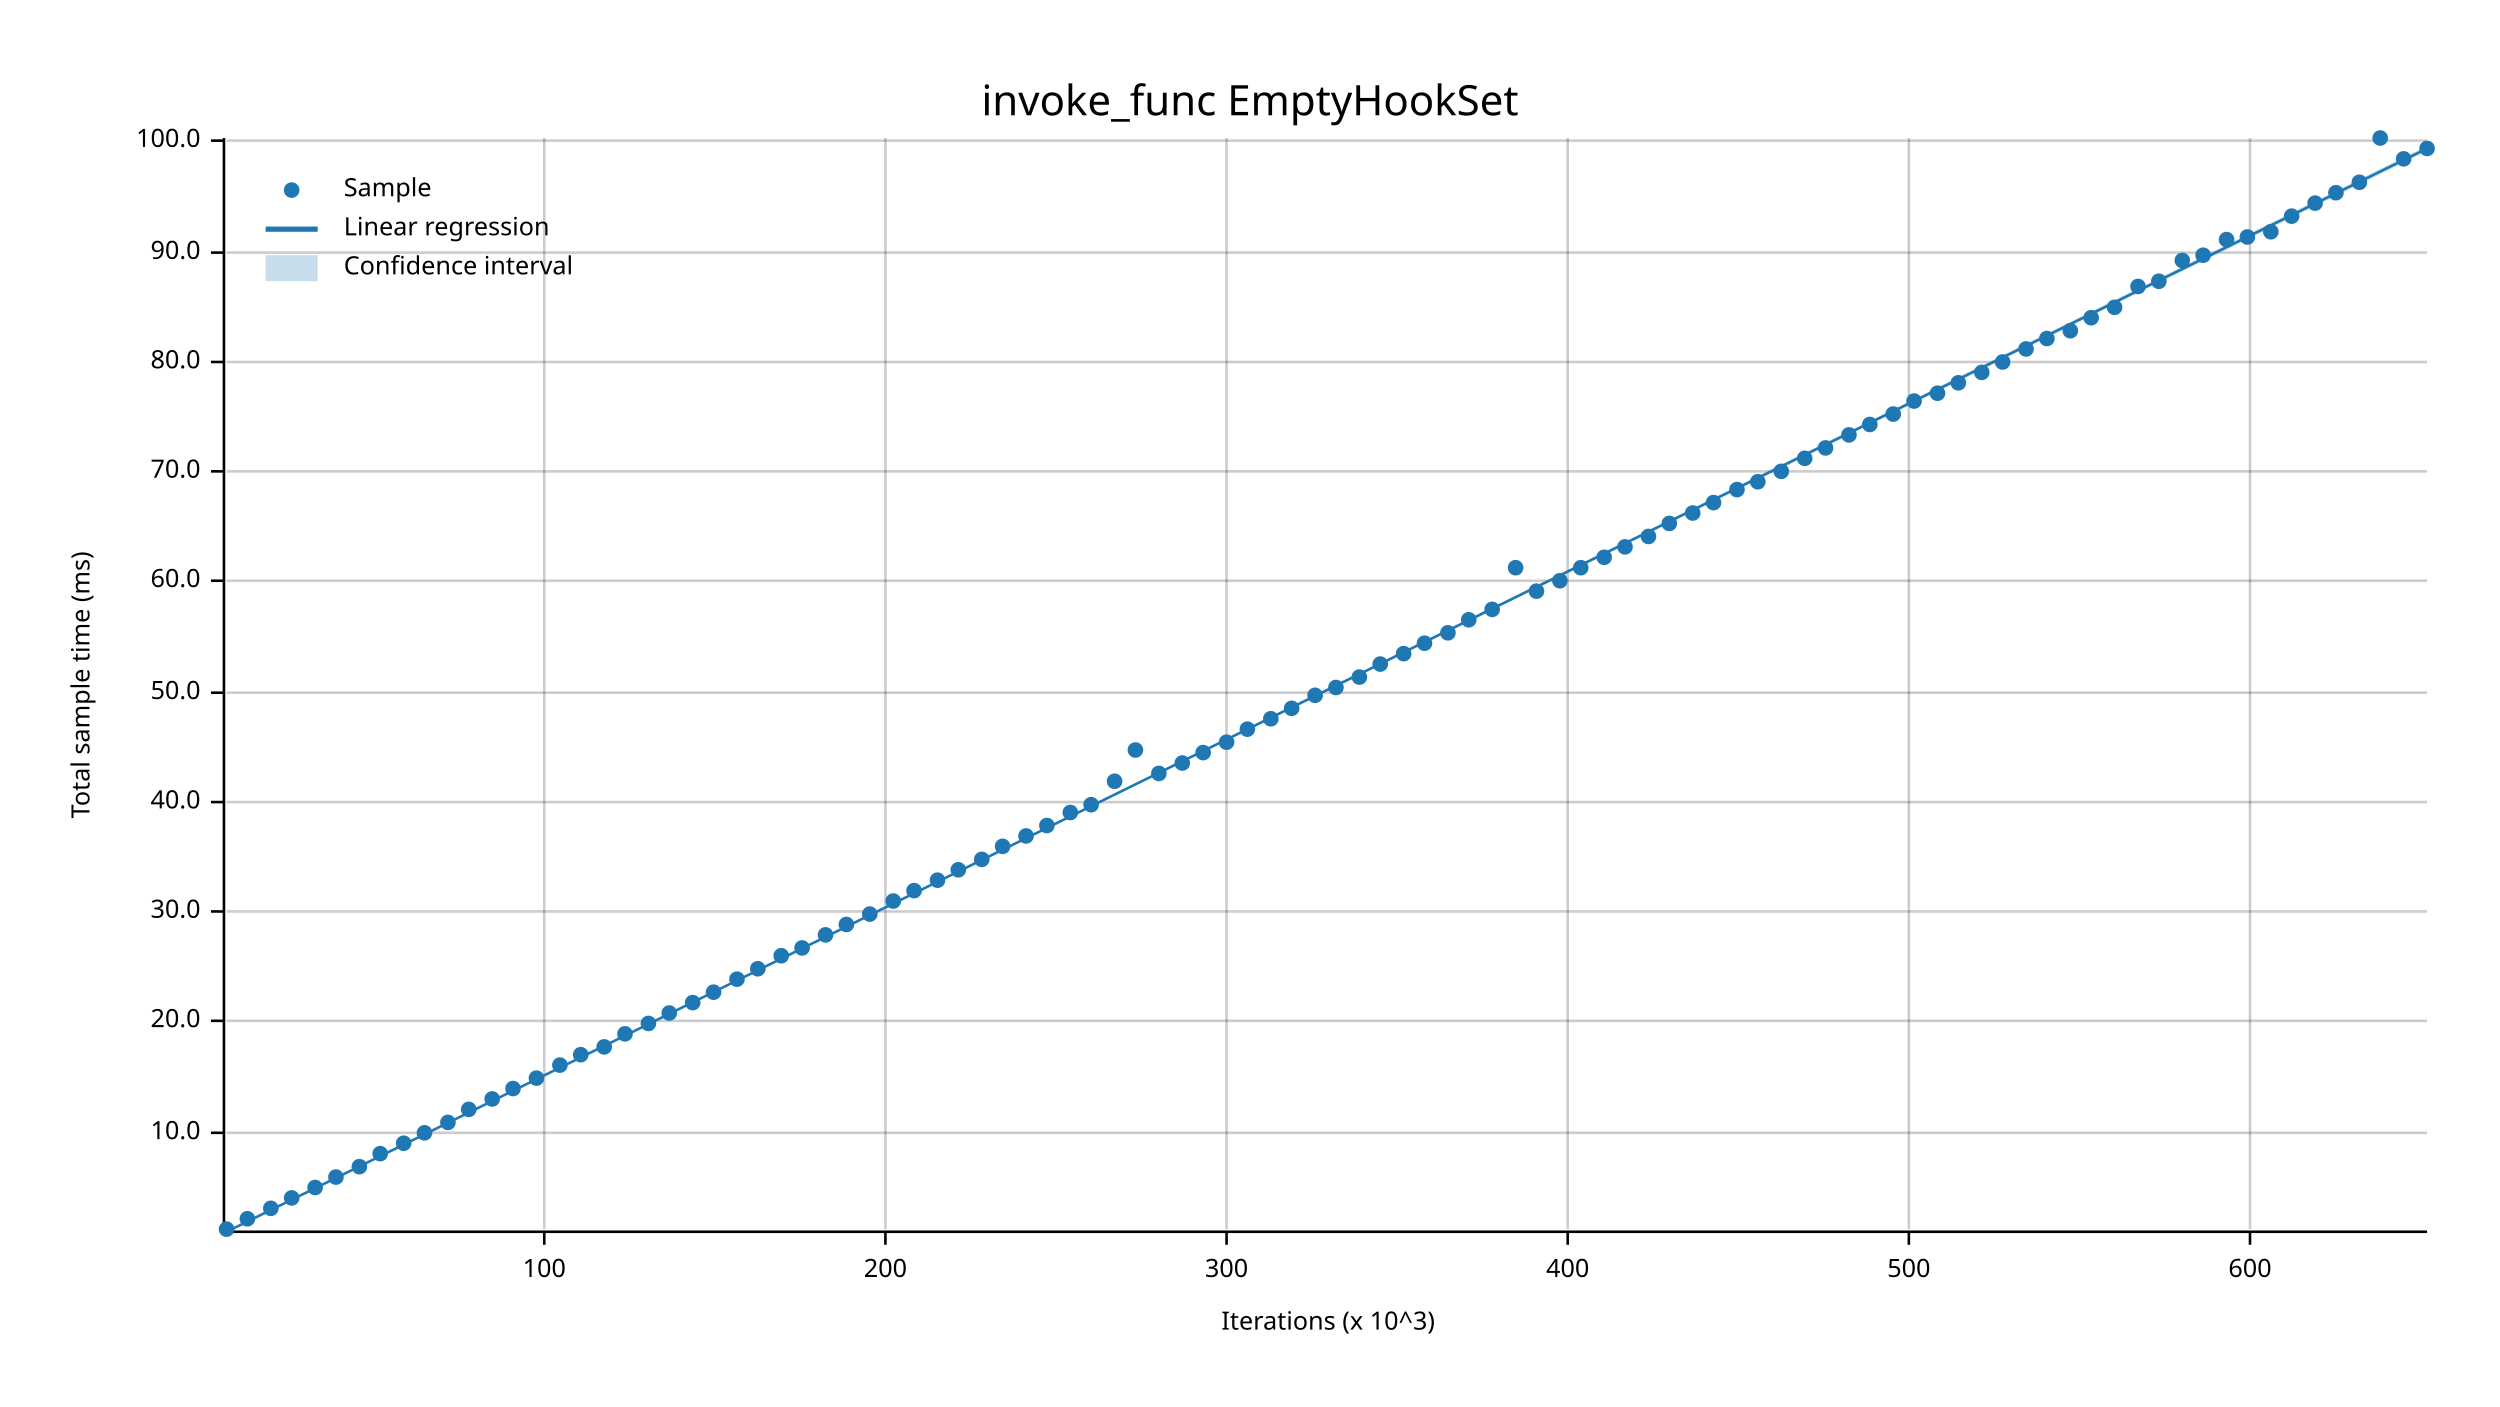
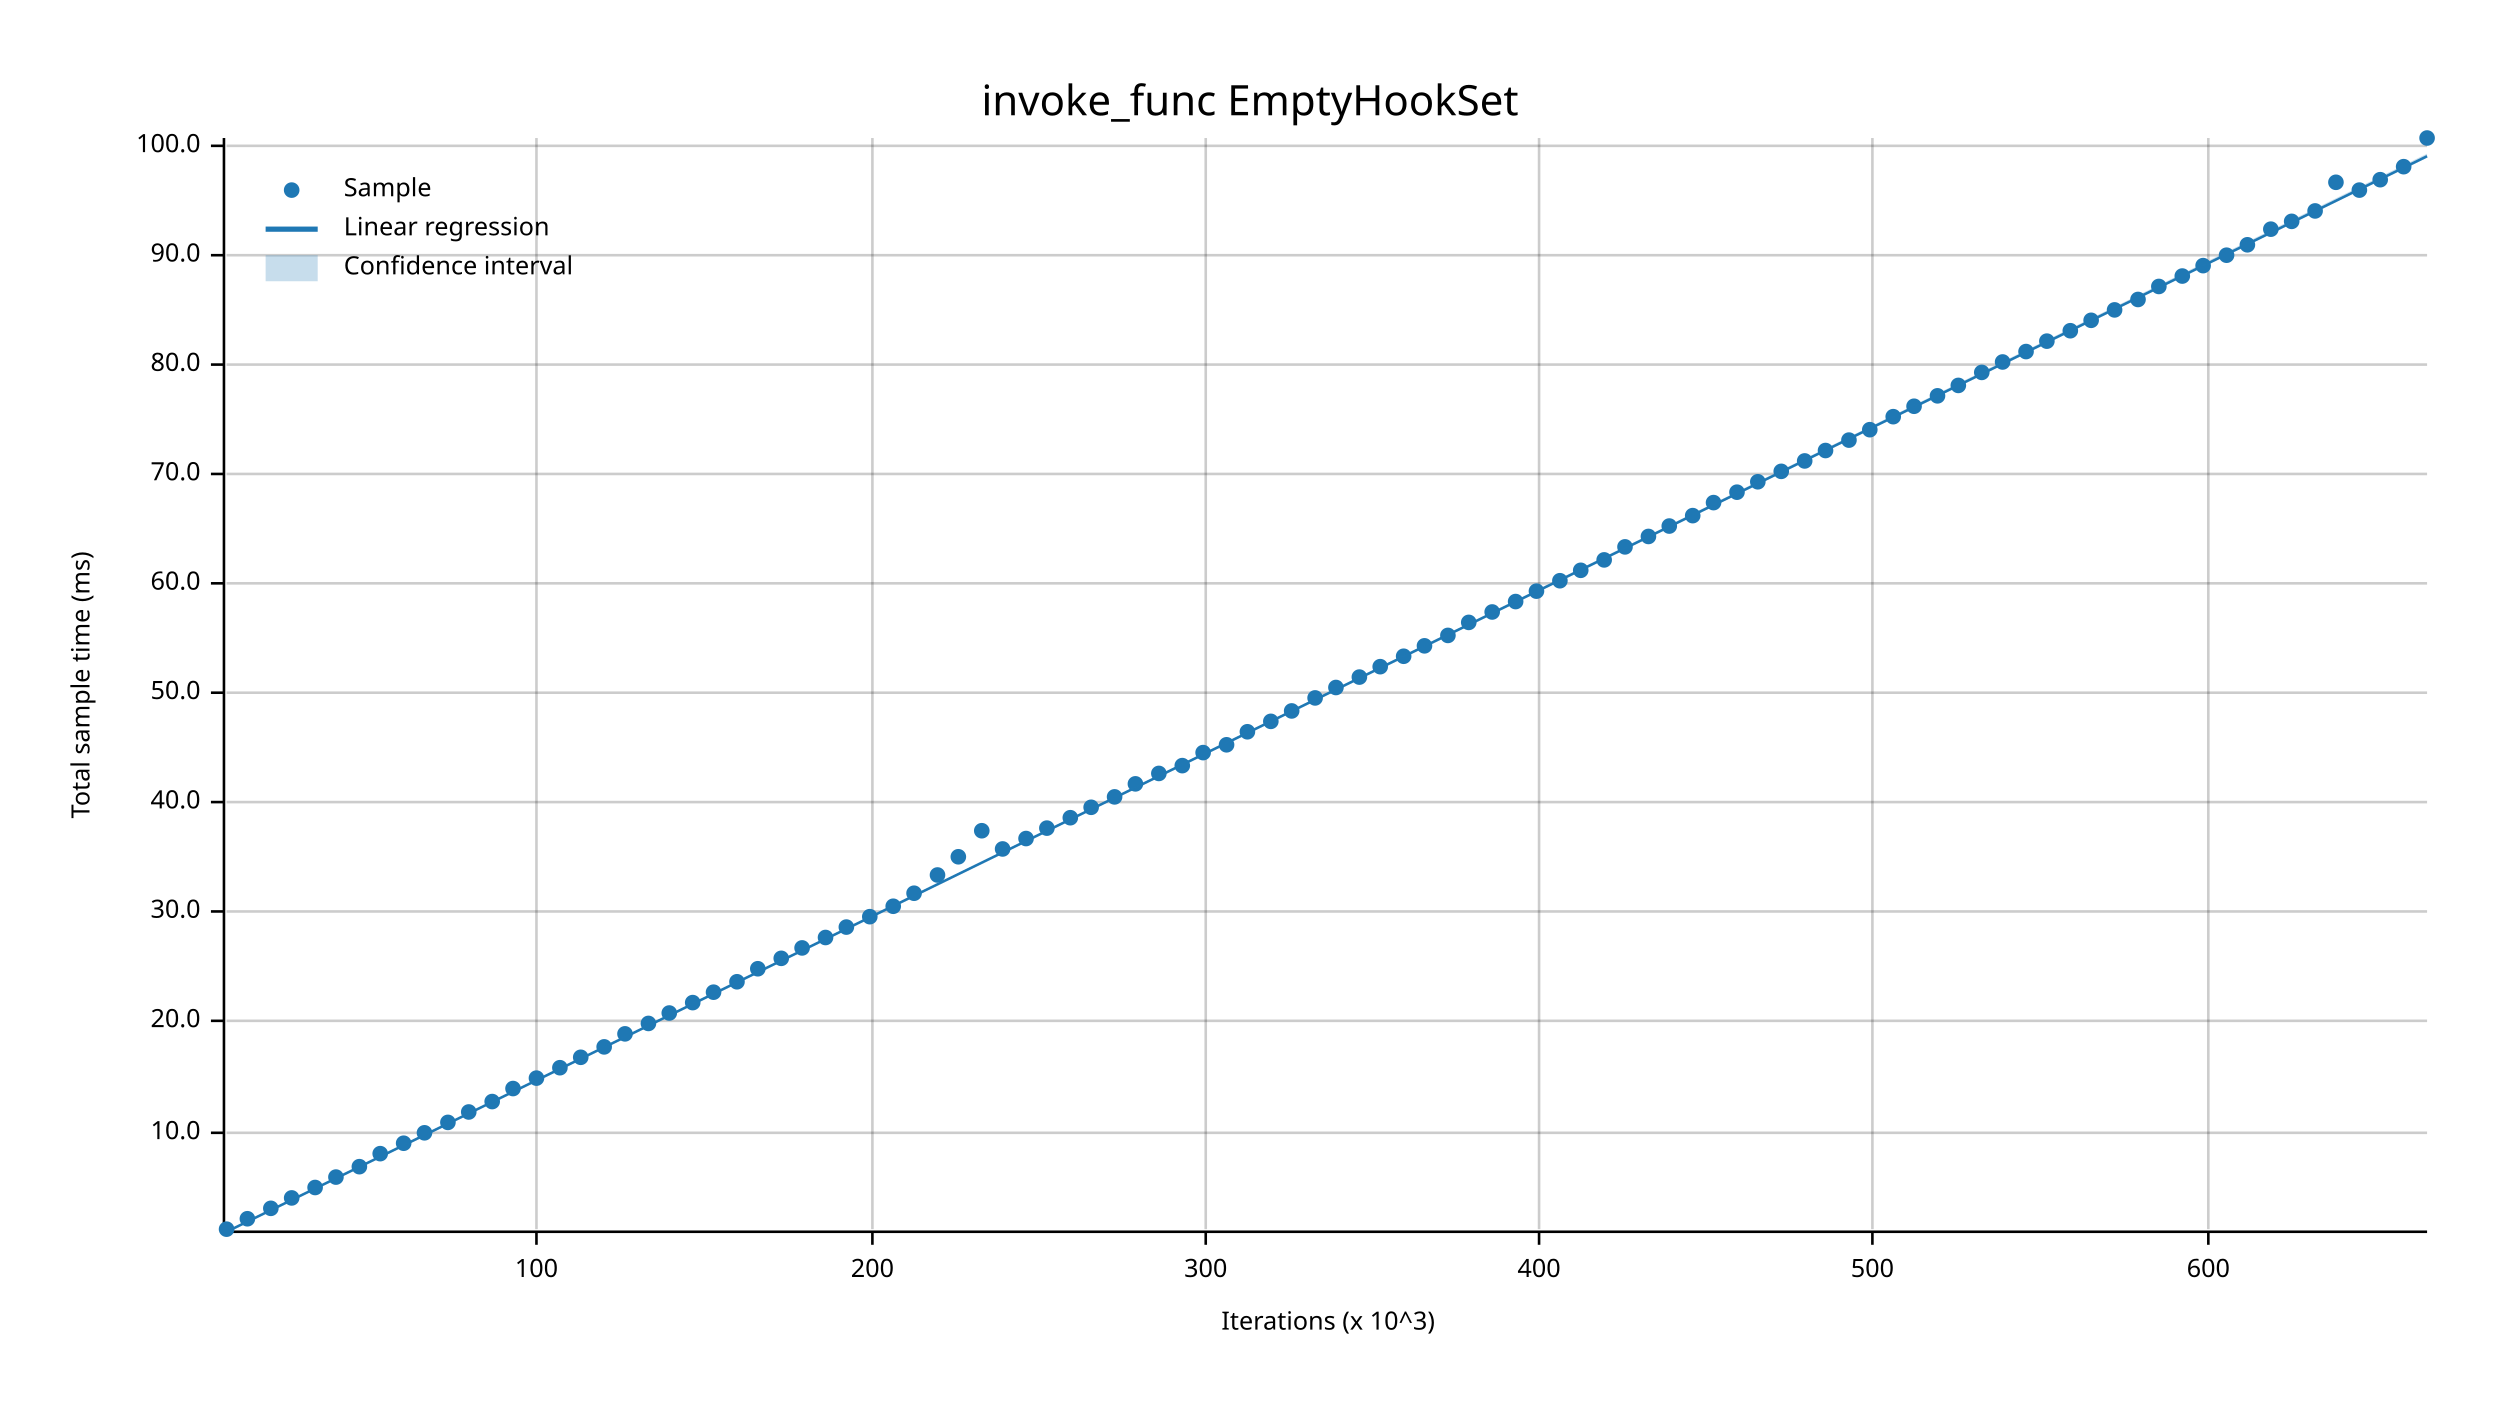
<svg xmlns="http://www.w3.org/2000/svg" width="960" height="540" viewBox="0 0 960 540">
  <text x="480" y="32" dy="0.76em" text-anchor="middle" font-family="sans-serif" font-size="16.129" opacity="1" fill="#000000">
invoke_func EmptyHookSet
</text>
  <text x="27" y="263" dy="0.76em" text-anchor="middle" font-family="sans-serif" font-size="9.677" opacity="1" fill="#000000" transform="rotate(270, 27, 263)">
Total sample time (ms)
</text>
  <text x="510" y="513" dy="-0.5ex" text-anchor="middle" font-family="sans-serif" font-size="9.677" opacity="1" fill="#000000">
Iterations (x 10^3)
</text>
-   <line opacity="0.2" stroke="#000000" stroke-width="1" x1="209" y1="472" x2="209" y2="53" />
-   <line opacity="0.2" stroke="#000000" stroke-width="1" x1="340" y1="472" x2="340" y2="53" />
-   <line opacity="0.2" stroke="#000000" stroke-width="1" x1="471" y1="472" x2="471" y2="53" />
-   <line opacity="0.2" stroke="#000000" stroke-width="1" x1="602" y1="472" x2="602" y2="53" />
-   <line opacity="0.2" stroke="#000000" stroke-width="1" x1="733" y1="472" x2="733" y2="53" />
-   <line opacity="0.2" stroke="#000000" stroke-width="1" x1="864" y1="472" x2="864" y2="53" />
+   <line opacity="0.2" stroke="#000000" stroke-width="1" x1="206" y1="472" x2="206" y2="53" />
+   <line opacity="0.2" stroke="#000000" stroke-width="1" x1="335" y1="472" x2="335" y2="53" />
+   <line opacity="0.2" stroke="#000000" stroke-width="1" x1="463" y1="472" x2="463" y2="53" />
+   <line opacity="0.2" stroke="#000000" stroke-width="1" x1="591" y1="472" x2="591" y2="53" />
+   <line opacity="0.2" stroke="#000000" stroke-width="1" x1="719" y1="472" x2="719" y2="53" />
+   <line opacity="0.2" stroke="#000000" stroke-width="1" x1="848" y1="472" x2="848" y2="53" />
  <line opacity="0.2" stroke="#000000" stroke-width="1" x1="87" y1="435" x2="932" y2="435" />
  <line opacity="0.2" stroke="#000000" stroke-width="1" x1="87" y1="392" x2="932" y2="392" />
  <line opacity="0.2" stroke="#000000" stroke-width="1" x1="87" y1="350" x2="932" y2="350" />
  <line opacity="0.2" stroke="#000000" stroke-width="1" x1="87" y1="308" x2="932" y2="308" />
  <line opacity="0.2" stroke="#000000" stroke-width="1" x1="87" y1="266" x2="932" y2="266" />
-   <line opacity="0.2" stroke="#000000" stroke-width="1" x1="87" y1="223" x2="932" y2="223" />
-   <line opacity="0.2" stroke="#000000" stroke-width="1" x1="87" y1="181" x2="932" y2="181" />
-   <line opacity="0.2" stroke="#000000" stroke-width="1" x1="87" y1="139" x2="932" y2="139" />
-   <line opacity="0.2" stroke="#000000" stroke-width="1" x1="87" y1="97" x2="932" y2="97" />
-   <line opacity="0.2" stroke="#000000" stroke-width="1" x1="87" y1="54" x2="932" y2="54" />
+   <line opacity="0.2" stroke="#000000" stroke-width="1" x1="87" y1="224" x2="932" y2="224" />
+   <line opacity="0.2" stroke="#000000" stroke-width="1" x1="87" y1="182" x2="932" y2="182" />
+   <line opacity="0.2" stroke="#000000" stroke-width="1" x1="87" y1="140" x2="932" y2="140" />
+   <line opacity="0.2" stroke="#000000" stroke-width="1" x1="87" y1="98" x2="932" y2="98" />
+   <line opacity="0.2" stroke="#000000" stroke-width="1" x1="87" y1="56" x2="932" y2="56" />
  <polyline fill="none" opacity="1" stroke="#000000" stroke-width="1" points="86,53 86,472 " />
  <text x="77" y="435" dy="0.5ex" text-anchor="end" font-family="sans-serif" font-size="9.677" opacity="1" fill="#000000">
10.0
</text>
  <polyline fill="none" opacity="1" stroke="#000000" stroke-width="1" points="81,435 86,435 " />
  <text x="77" y="392" dy="0.5ex" text-anchor="end" font-family="sans-serif" font-size="9.677" opacity="1" fill="#000000">
20.0
</text>
  <polyline fill="none" opacity="1" stroke="#000000" stroke-width="1" points="81,392 86,392 " />
  <text x="77" y="350" dy="0.5ex" text-anchor="end" font-family="sans-serif" font-size="9.677" opacity="1" fill="#000000">
30.0
</text>
  <polyline fill="none" opacity="1" stroke="#000000" stroke-width="1" points="81,350 86,350 " />
  <text x="77" y="308" dy="0.5ex" text-anchor="end" font-family="sans-serif" font-size="9.677" opacity="1" fill="#000000">
40.0
</text>
  <polyline fill="none" opacity="1" stroke="#000000" stroke-width="1" points="81,308 86,308 " />
  <text x="77" y="266" dy="0.5ex" text-anchor="end" font-family="sans-serif" font-size="9.677" opacity="1" fill="#000000">
50.0
</text>
  <polyline fill="none" opacity="1" stroke="#000000" stroke-width="1" points="81,266 86,266 " />
-   <text x="77" y="223" dy="0.5ex" text-anchor="end" font-family="sans-serif" font-size="9.677" opacity="1" fill="#000000">
+   <text x="77" y="224" dy="0.5ex" text-anchor="end" font-family="sans-serif" font-size="9.677" opacity="1" fill="#000000">
60.0
</text>
-   <polyline fill="none" opacity="1" stroke="#000000" stroke-width="1" points="81,223 86,223 " />
-   <text x="77" y="181" dy="0.5ex" text-anchor="end" font-family="sans-serif" font-size="9.677" opacity="1" fill="#000000">
+   <polyline fill="none" opacity="1" stroke="#000000" stroke-width="1" points="81,224 86,224 " />
+   <text x="77" y="182" dy="0.5ex" text-anchor="end" font-family="sans-serif" font-size="9.677" opacity="1" fill="#000000">
70.0
</text>
-   <polyline fill="none" opacity="1" stroke="#000000" stroke-width="1" points="81,181 86,181 " />
-   <text x="77" y="139" dy="0.5ex" text-anchor="end" font-family="sans-serif" font-size="9.677" opacity="1" fill="#000000">
+   <polyline fill="none" opacity="1" stroke="#000000" stroke-width="1" points="81,182 86,182 " />
+   <text x="77" y="140" dy="0.5ex" text-anchor="end" font-family="sans-serif" font-size="9.677" opacity="1" fill="#000000">
80.0
</text>
-   <polyline fill="none" opacity="1" stroke="#000000" stroke-width="1" points="81,139 86,139 " />
-   <text x="77" y="97" dy="0.5ex" text-anchor="end" font-family="sans-serif" font-size="9.677" opacity="1" fill="#000000">
+   <polyline fill="none" opacity="1" stroke="#000000" stroke-width="1" points="81,140 86,140 " />
+   <text x="77" y="98" dy="0.5ex" text-anchor="end" font-family="sans-serif" font-size="9.677" opacity="1" fill="#000000">
90.0
</text>
-   <polyline fill="none" opacity="1" stroke="#000000" stroke-width="1" points="81,97 86,97 " />
-   <text x="77" y="54" dy="0.5ex" text-anchor="end" font-family="sans-serif" font-size="9.677" opacity="1" fill="#000000">
+   <polyline fill="none" opacity="1" stroke="#000000" stroke-width="1" points="81,98 86,98 " />
+   <text x="77" y="56" dy="0.5ex" text-anchor="end" font-family="sans-serif" font-size="9.677" opacity="1" fill="#000000">
100.0
</text>
-   <polyline fill="none" opacity="1" stroke="#000000" stroke-width="1" points="81,54 86,54 " />
+   <polyline fill="none" opacity="1" stroke="#000000" stroke-width="1" points="81,56 86,56 " />
  <polyline fill="none" opacity="1" stroke="#000000" stroke-width="1" points="87,473 932,473 " />
-   <text x="209" y="483" dy="0.76em" text-anchor="middle" font-family="sans-serif" font-size="9.677" opacity="1" fill="#000000">
+   <text x="206" y="483" dy="0.76em" text-anchor="middle" font-family="sans-serif" font-size="9.677" opacity="1" fill="#000000">
100
</text>
-   <polyline fill="none" opacity="1" stroke="#000000" stroke-width="1" points="209,473 209,478 " />
-   <text x="340" y="483" dy="0.76em" text-anchor="middle" font-family="sans-serif" font-size="9.677" opacity="1" fill="#000000">
+   <polyline fill="none" opacity="1" stroke="#000000" stroke-width="1" points="206,473 206,478 " />
+   <text x="335" y="483" dy="0.76em" text-anchor="middle" font-family="sans-serif" font-size="9.677" opacity="1" fill="#000000">
200
</text>
-   <polyline fill="none" opacity="1" stroke="#000000" stroke-width="1" points="340,473 340,478 " />
-   <text x="471" y="483" dy="0.76em" text-anchor="middle" font-family="sans-serif" font-size="9.677" opacity="1" fill="#000000">
+   <polyline fill="none" opacity="1" stroke="#000000" stroke-width="1" points="335,473 335,478 " />
+   <text x="463" y="483" dy="0.76em" text-anchor="middle" font-family="sans-serif" font-size="9.677" opacity="1" fill="#000000">
300
</text>
-   <polyline fill="none" opacity="1" stroke="#000000" stroke-width="1" points="471,473 471,478 " />
-   <text x="602" y="483" dy="0.76em" text-anchor="middle" font-family="sans-serif" font-size="9.677" opacity="1" fill="#000000">
+   <polyline fill="none" opacity="1" stroke="#000000" stroke-width="1" points="463,473 463,478 " />
+   <text x="591" y="483" dy="0.76em" text-anchor="middle" font-family="sans-serif" font-size="9.677" opacity="1" fill="#000000">
400
</text>
-   <polyline fill="none" opacity="1" stroke="#000000" stroke-width="1" points="602,473 602,478 " />
-   <text x="733" y="483" dy="0.76em" text-anchor="middle" font-family="sans-serif" font-size="9.677" opacity="1" fill="#000000">
+   <polyline fill="none" opacity="1" stroke="#000000" stroke-width="1" points="591,473 591,478 " />
+   <text x="719" y="483" dy="0.76em" text-anchor="middle" font-family="sans-serif" font-size="9.677" opacity="1" fill="#000000">
500
</text>
-   <polyline fill="none" opacity="1" stroke="#000000" stroke-width="1" points="733,473 733,478 " />
-   <text x="864" y="483" dy="0.76em" text-anchor="middle" font-family="sans-serif" font-size="9.677" opacity="1" fill="#000000">
+   <polyline fill="none" opacity="1" stroke="#000000" stroke-width="1" points="719,473 719,478 " />
+   <text x="848" y="483" dy="0.76em" text-anchor="middle" font-family="sans-serif" font-size="9.677" opacity="1" fill="#000000">
600
</text>
-   <polyline fill="none" opacity="1" stroke="#000000" stroke-width="1" points="864,473 864,478 " />
+   <polyline fill="none" opacity="1" stroke="#000000" stroke-width="1" points="848,473 848,478 " />
  <circle cx="87" cy="472" r="3" opacity="1" fill="#1F78B4" stroke="none" stroke-width="1" />
  <circle cx="95" cy="468" r="3" opacity="1" fill="#1F78B4" stroke="none" stroke-width="1" />
  <circle cx="104" cy="464" r="3" opacity="1" fill="#1F78B4" stroke="none" stroke-width="1" />
  <circle cx="112" cy="460" r="3" opacity="1" fill="#1F78B4" stroke="none" stroke-width="1" />
  <circle cx="121" cy="456" r="3" opacity="1" fill="#1F78B4" stroke="none" stroke-width="1" />
  <circle cx="129" cy="452" r="3" opacity="1" fill="#1F78B4" stroke="none" stroke-width="1" />
  <circle cx="138" cy="448" r="3" opacity="1" fill="#1F78B4" stroke="none" stroke-width="1" />
  <circle cx="146" cy="443" r="3" opacity="1" fill="#1F78B4" stroke="none" stroke-width="1" />
  <circle cx="155" cy="439" r="3" opacity="1" fill="#1F78B4" stroke="none" stroke-width="1" />
  <circle cx="163" cy="435" r="3" opacity="1" fill="#1F78B4" stroke="none" stroke-width="1" />
  <circle cx="172" cy="431" r="3" opacity="1" fill="#1F78B4" stroke="none" stroke-width="1" />
-   <circle cx="180" cy="426" r="3" opacity="1" fill="#1F78B4" stroke="none" stroke-width="1" />
-   <circle cx="189" cy="422" r="3" opacity="1" fill="#1F78B4" stroke="none" stroke-width="1" />
+   <circle cx="180" cy="427" r="3" opacity="1" fill="#1F78B4" stroke="none" stroke-width="1" />
+   <circle cx="189" cy="423" r="3" opacity="1" fill="#1F78B4" stroke="none" stroke-width="1" />
  <circle cx="197" cy="418" r="3" opacity="1" fill="#1F78B4" stroke="none" stroke-width="1" />
  <circle cx="206" cy="414" r="3" opacity="1" fill="#1F78B4" stroke="none" stroke-width="1" />
-   <circle cx="215" cy="409" r="3" opacity="1" fill="#1F78B4" stroke="none" stroke-width="1" />
-   <circle cx="223" cy="405" r="3" opacity="1" fill="#1F78B4" stroke="none" stroke-width="1" />
+   <circle cx="215" cy="410" r="3" opacity="1" fill="#1F78B4" stroke="none" stroke-width="1" />
+   <circle cx="223" cy="406" r="3" opacity="1" fill="#1F78B4" stroke="none" stroke-width="1" />
  <circle cx="232" cy="402" r="3" opacity="1" fill="#1F78B4" stroke="none" stroke-width="1" />
  <circle cx="240" cy="397" r="3" opacity="1" fill="#1F78B4" stroke="none" stroke-width="1" />
  <circle cx="249" cy="393" r="3" opacity="1" fill="#1F78B4" stroke="none" stroke-width="1" />
  <circle cx="257" cy="389" r="3" opacity="1" fill="#1F78B4" stroke="none" stroke-width="1" />
  <circle cx="266" cy="385" r="3" opacity="1" fill="#1F78B4" stroke="none" stroke-width="1" />
  <circle cx="274" cy="381" r="3" opacity="1" fill="#1F78B4" stroke="none" stroke-width="1" />
-   <circle cx="283" cy="376" r="3" opacity="1" fill="#1F78B4" stroke="none" stroke-width="1" />
+   <circle cx="283" cy="377" r="3" opacity="1" fill="#1F78B4" stroke="none" stroke-width="1" />
  <circle cx="291" cy="372" r="3" opacity="1" fill="#1F78B4" stroke="none" stroke-width="1" />
-   <circle cx="300" cy="367" r="3" opacity="1" fill="#1F78B4" stroke="none" stroke-width="1" />
+   <circle cx="300" cy="368" r="3" opacity="1" fill="#1F78B4" stroke="none" stroke-width="1" />
  <circle cx="308" cy="364" r="3" opacity="1" fill="#1F78B4" stroke="none" stroke-width="1" />
-   <circle cx="317" cy="359" r="3" opacity="1" fill="#1F78B4" stroke="none" stroke-width="1" />
-   <circle cx="325" cy="355" r="3" opacity="1" fill="#1F78B4" stroke="none" stroke-width="1" />
-   <circle cx="334" cy="351" r="3" opacity="1" fill="#1F78B4" stroke="none" stroke-width="1" />
-   <circle cx="343" cy="346" r="3" opacity="1" fill="#1F78B4" stroke="none" stroke-width="1" />
-   <circle cx="351" cy="342" r="3" opacity="1" fill="#1F78B4" stroke="none" stroke-width="1" />
-   <circle cx="360" cy="338" r="3" opacity="1" fill="#1F78B4" stroke="none" stroke-width="1" />
-   <circle cx="368" cy="334" r="3" opacity="1" fill="#1F78B4" stroke="none" stroke-width="1" />
-   <circle cx="377" cy="330" r="3" opacity="1" fill="#1F78B4" stroke="none" stroke-width="1" />
-   <circle cx="385" cy="325" r="3" opacity="1" fill="#1F78B4" stroke="none" stroke-width="1" />
-   <circle cx="394" cy="321" r="3" opacity="1" fill="#1F78B4" stroke="none" stroke-width="1" />
-   <circle cx="402" cy="317" r="3" opacity="1" fill="#1F78B4" stroke="none" stroke-width="1" />
-   <circle cx="411" cy="312" r="3" opacity="1" fill="#1F78B4" stroke="none" stroke-width="1" />
-   <circle cx="419" cy="309" r="3" opacity="1" fill="#1F78B4" stroke="none" stroke-width="1" />
-   <circle cx="428" cy="300" r="3" opacity="1" fill="#1F78B4" stroke="none" stroke-width="1" />
-   <circle cx="436" cy="288" r="3" opacity="1" fill="#1F78B4" stroke="none" stroke-width="1" />
+   <circle cx="317" cy="360" r="3" opacity="1" fill="#1F78B4" stroke="none" stroke-width="1" />
+   <circle cx="325" cy="356" r="3" opacity="1" fill="#1F78B4" stroke="none" stroke-width="1" />
+   <circle cx="334" cy="352" r="3" opacity="1" fill="#1F78B4" stroke="none" stroke-width="1" />
+   <circle cx="343" cy="348" r="3" opacity="1" fill="#1F78B4" stroke="none" stroke-width="1" />
+   <circle cx="351" cy="343" r="3" opacity="1" fill="#1F78B4" stroke="none" stroke-width="1" />
+   <circle cx="360" cy="336" r="3" opacity="1" fill="#1F78B4" stroke="none" stroke-width="1" />
+   <circle cx="368" cy="329" r="3" opacity="1" fill="#1F78B4" stroke="none" stroke-width="1" />
+   <circle cx="377" cy="319" r="3" opacity="1" fill="#1F78B4" stroke="none" stroke-width="1" />
+   <circle cx="385" cy="326" r="3" opacity="1" fill="#1F78B4" stroke="none" stroke-width="1" />
+   <circle cx="394" cy="322" r="3" opacity="1" fill="#1F78B4" stroke="none" stroke-width="1" />
+   <circle cx="402" cy="318" r="3" opacity="1" fill="#1F78B4" stroke="none" stroke-width="1" />
+   <circle cx="411" cy="314" r="3" opacity="1" fill="#1F78B4" stroke="none" stroke-width="1" />
+   <circle cx="419" cy="310" r="3" opacity="1" fill="#1F78B4" stroke="none" stroke-width="1" />
+   <circle cx="428" cy="306" r="3" opacity="1" fill="#1F78B4" stroke="none" stroke-width="1" />
+   <circle cx="436" cy="301" r="3" opacity="1" fill="#1F78B4" stroke="none" stroke-width="1" />
  <circle cx="445" cy="297" r="3" opacity="1" fill="#1F78B4" stroke="none" stroke-width="1" />
-   <circle cx="454" cy="293" r="3" opacity="1" fill="#1F78B4" stroke="none" stroke-width="1" />
+   <circle cx="454" cy="294" r="3" opacity="1" fill="#1F78B4" stroke="none" stroke-width="1" />
  <circle cx="462" cy="289" r="3" opacity="1" fill="#1F78B4" stroke="none" stroke-width="1" />
-   <circle cx="471" cy="285" r="3" opacity="1" fill="#1F78B4" stroke="none" stroke-width="1" />
-   <circle cx="479" cy="280" r="3" opacity="1" fill="#1F78B4" stroke="none" stroke-width="1" />
-   <circle cx="488" cy="276" r="3" opacity="1" fill="#1F78B4" stroke="none" stroke-width="1" />
-   <circle cx="496" cy="272" r="3" opacity="1" fill="#1F78B4" stroke="none" stroke-width="1" />
-   <circle cx="505" cy="267" r="3" opacity="1" fill="#1F78B4" stroke="none" stroke-width="1" />
+   <circle cx="471" cy="286" r="3" opacity="1" fill="#1F78B4" stroke="none" stroke-width="1" />
+   <circle cx="479" cy="281" r="3" opacity="1" fill="#1F78B4" stroke="none" stroke-width="1" />
+   <circle cx="488" cy="277" r="3" opacity="1" fill="#1F78B4" stroke="none" stroke-width="1" />
+   <circle cx="496" cy="273" r="3" opacity="1" fill="#1F78B4" stroke="none" stroke-width="1" />
+   <circle cx="505" cy="268" r="3" opacity="1" fill="#1F78B4" stroke="none" stroke-width="1" />
  <circle cx="513" cy="264" r="3" opacity="1" fill="#1F78B4" stroke="none" stroke-width="1" />
  <circle cx="522" cy="260" r="3" opacity="1" fill="#1F78B4" stroke="none" stroke-width="1" />
-   <circle cx="530" cy="255" r="3" opacity="1" fill="#1F78B4" stroke="none" stroke-width="1" />
-   <circle cx="539" cy="251" r="3" opacity="1" fill="#1F78B4" stroke="none" stroke-width="1" />
-   <circle cx="547" cy="247" r="3" opacity="1" fill="#1F78B4" stroke="none" stroke-width="1" />
-   <circle cx="556" cy="243" r="3" opacity="1" fill="#1F78B4" stroke="none" stroke-width="1" />
-   <circle cx="564" cy="238" r="3" opacity="1" fill="#1F78B4" stroke="none" stroke-width="1" />
-   <circle cx="573" cy="234" r="3" opacity="1" fill="#1F78B4" stroke="none" stroke-width="1" />
-   <circle cx="582" cy="218" r="3" opacity="1" fill="#1F78B4" stroke="none" stroke-width="1" />
+   <circle cx="530" cy="256" r="3" opacity="1" fill="#1F78B4" stroke="none" stroke-width="1" />
+   <circle cx="539" cy="252" r="3" opacity="1" fill="#1F78B4" stroke="none" stroke-width="1" />
+   <circle cx="547" cy="248" r="3" opacity="1" fill="#1F78B4" stroke="none" stroke-width="1" />
+   <circle cx="556" cy="244" r="3" opacity="1" fill="#1F78B4" stroke="none" stroke-width="1" />
+   <circle cx="564" cy="239" r="3" opacity="1" fill="#1F78B4" stroke="none" stroke-width="1" />
+   <circle cx="573" cy="235" r="3" opacity="1" fill="#1F78B4" stroke="none" stroke-width="1" />
+   <circle cx="582" cy="231" r="3" opacity="1" fill="#1F78B4" stroke="none" stroke-width="1" />
  <circle cx="590" cy="227" r="3" opacity="1" fill="#1F78B4" stroke="none" stroke-width="1" />
  <circle cx="599" cy="223" r="3" opacity="1" fill="#1F78B4" stroke="none" stroke-width="1" />
-   <circle cx="607" cy="218" r="3" opacity="1" fill="#1F78B4" stroke="none" stroke-width="1" />
-   <circle cx="616" cy="214" r="3" opacity="1" fill="#1F78B4" stroke="none" stroke-width="1" />
+   <circle cx="607" cy="219" r="3" opacity="1" fill="#1F78B4" stroke="none" stroke-width="1" />
+   <circle cx="616" cy="215" r="3" opacity="1" fill="#1F78B4" stroke="none" stroke-width="1" />
  <circle cx="624" cy="210" r="3" opacity="1" fill="#1F78B4" stroke="none" stroke-width="1" />
  <circle cx="633" cy="206" r="3" opacity="1" fill="#1F78B4" stroke="none" stroke-width="1" />
-   <circle cx="641" cy="201" r="3" opacity="1" fill="#1F78B4" stroke="none" stroke-width="1" />
-   <circle cx="650" cy="197" r="3" opacity="1" fill="#1F78B4" stroke="none" stroke-width="1" />
+   <circle cx="641" cy="202" r="3" opacity="1" fill="#1F78B4" stroke="none" stroke-width="1" />
+   <circle cx="650" cy="198" r="3" opacity="1" fill="#1F78B4" stroke="none" stroke-width="1" />
  <circle cx="658" cy="193" r="3" opacity="1" fill="#1F78B4" stroke="none" stroke-width="1" />
-   <circle cx="667" cy="188" r="3" opacity="1" fill="#1F78B4" stroke="none" stroke-width="1" />
+   <circle cx="667" cy="189" r="3" opacity="1" fill="#1F78B4" stroke="none" stroke-width="1" />
  <circle cx="675" cy="185" r="3" opacity="1" fill="#1F78B4" stroke="none" stroke-width="1" />
  <circle cx="684" cy="181" r="3" opacity="1" fill="#1F78B4" stroke="none" stroke-width="1" />
-   <circle cx="693" cy="176" r="3" opacity="1" fill="#1F78B4" stroke="none" stroke-width="1" />
-   <circle cx="701" cy="172" r="3" opacity="1" fill="#1F78B4" stroke="none" stroke-width="1" />
-   <circle cx="710" cy="167" r="3" opacity="1" fill="#1F78B4" stroke="none" stroke-width="1" />
-   <circle cx="718" cy="163" r="3" opacity="1" fill="#1F78B4" stroke="none" stroke-width="1" />
-   <circle cx="727" cy="159" r="3" opacity="1" fill="#1F78B4" stroke="none" stroke-width="1" />
-   <circle cx="735" cy="154" r="3" opacity="1" fill="#1F78B4" stroke="none" stroke-width="1" />
-   <circle cx="744" cy="151" r="3" opacity="1" fill="#1F78B4" stroke="none" stroke-width="1" />
-   <circle cx="752" cy="147" r="3" opacity="1" fill="#1F78B4" stroke="none" stroke-width="1" />
+   <circle cx="693" cy="177" r="3" opacity="1" fill="#1F78B4" stroke="none" stroke-width="1" />
+   <circle cx="701" cy="173" r="3" opacity="1" fill="#1F78B4" stroke="none" stroke-width="1" />
+   <circle cx="710" cy="169" r="3" opacity="1" fill="#1F78B4" stroke="none" stroke-width="1" />
+   <circle cx="718" cy="165" r="3" opacity="1" fill="#1F78B4" stroke="none" stroke-width="1" />
+   <circle cx="727" cy="160" r="3" opacity="1" fill="#1F78B4" stroke="none" stroke-width="1" />
+   <circle cx="735" cy="156" r="3" opacity="1" fill="#1F78B4" stroke="none" stroke-width="1" />
+   <circle cx="744" cy="152" r="3" opacity="1" fill="#1F78B4" stroke="none" stroke-width="1" />
+   <circle cx="752" cy="148" r="3" opacity="1" fill="#1F78B4" stroke="none" stroke-width="1" />
  <circle cx="761" cy="143" r="3" opacity="1" fill="#1F78B4" stroke="none" stroke-width="1" />
  <circle cx="769" cy="139" r="3" opacity="1" fill="#1F78B4" stroke="none" stroke-width="1" />
-   <circle cx="778" cy="134" r="3" opacity="1" fill="#1F78B4" stroke="none" stroke-width="1" />
-   <circle cx="786" cy="130" r="3" opacity="1" fill="#1F78B4" stroke="none" stroke-width="1" />
+   <circle cx="778" cy="135" r="3" opacity="1" fill="#1F78B4" stroke="none" stroke-width="1" />
+   <circle cx="786" cy="131" r="3" opacity="1" fill="#1F78B4" stroke="none" stroke-width="1" />
  <circle cx="795" cy="127" r="3" opacity="1" fill="#1F78B4" stroke="none" stroke-width="1" />
-   <circle cx="803" cy="122" r="3" opacity="1" fill="#1F78B4" stroke="none" stroke-width="1" />
-   <circle cx="812" cy="118" r="3" opacity="1" fill="#1F78B4" stroke="none" stroke-width="1" />
-   <circle cx="821" cy="110" r="3" opacity="1" fill="#1F78B4" stroke="none" stroke-width="1" />
-   <circle cx="829" cy="108" r="3" opacity="1" fill="#1F78B4" stroke="none" stroke-width="1" />
-   <circle cx="838" cy="100" r="3" opacity="1" fill="#1F78B4" stroke="none" stroke-width="1" />
-   <circle cx="846" cy="98" r="3" opacity="1" fill="#1F78B4" stroke="none" stroke-width="1" />
-   <circle cx="855" cy="92" r="3" opacity="1" fill="#1F78B4" stroke="none" stroke-width="1" />
-   <circle cx="863" cy="91" r="3" opacity="1" fill="#1F78B4" stroke="none" stroke-width="1" />
-   <circle cx="872" cy="89" r="3" opacity="1" fill="#1F78B4" stroke="none" stroke-width="1" />
-   <circle cx="880" cy="83" r="3" opacity="1" fill="#1F78B4" stroke="none" stroke-width="1" />
-   <circle cx="889" cy="78" r="3" opacity="1" fill="#1F78B4" stroke="none" stroke-width="1" />
-   <circle cx="897" cy="74" r="3" opacity="1" fill="#1F78B4" stroke="none" stroke-width="1" />
-   <circle cx="906" cy="70" r="3" opacity="1" fill="#1F78B4" stroke="none" stroke-width="1" />
-   <circle cx="914" cy="53" r="3" opacity="1" fill="#1F78B4" stroke="none" stroke-width="1" />
-   <circle cx="923" cy="61" r="3" opacity="1" fill="#1F78B4" stroke="none" stroke-width="1" />
-   <circle cx="932" cy="57" r="3" opacity="1" fill="#1F78B4" stroke="none" stroke-width="1" />
-   <polyline fill="none" opacity="1" stroke="#1F78B4" stroke-width="1" points="87,473 932,57 " />
-   <polygon opacity="0.25" fill="#1F78B4" points="87,473 932,58 932,56 " />
+   <circle cx="803" cy="123" r="3" opacity="1" fill="#1F78B4" stroke="none" stroke-width="1" />
+   <circle cx="812" cy="119" r="3" opacity="1" fill="#1F78B4" stroke="none" stroke-width="1" />
+   <circle cx="821" cy="115" r="3" opacity="1" fill="#1F78B4" stroke="none" stroke-width="1" />
+   <circle cx="829" cy="110" r="3" opacity="1" fill="#1F78B4" stroke="none" stroke-width="1" />
+   <circle cx="838" cy="106" r="3" opacity="1" fill="#1F78B4" stroke="none" stroke-width="1" />
+   <circle cx="846" cy="102" r="3" opacity="1" fill="#1F78B4" stroke="none" stroke-width="1" />
+   <circle cx="855" cy="98" r="3" opacity="1" fill="#1F78B4" stroke="none" stroke-width="1" />
+   <circle cx="863" cy="94" r="3" opacity="1" fill="#1F78B4" stroke="none" stroke-width="1" />
+   <circle cx="872" cy="88" r="3" opacity="1" fill="#1F78B4" stroke="none" stroke-width="1" />
+   <circle cx="880" cy="85" r="3" opacity="1" fill="#1F78B4" stroke="none" stroke-width="1" />
+   <circle cx="889" cy="81" r="3" opacity="1" fill="#1F78B4" stroke="none" stroke-width="1" />
+   <circle cx="897" cy="70" r="3" opacity="1" fill="#1F78B4" stroke="none" stroke-width="1" />
+   <circle cx="906" cy="73" r="3" opacity="1" fill="#1F78B4" stroke="none" stroke-width="1" />
+   <circle cx="914" cy="69" r="3" opacity="1" fill="#1F78B4" stroke="none" stroke-width="1" />
+   <circle cx="923" cy="64" r="3" opacity="1" fill="#1F78B4" stroke="none" stroke-width="1" />
+   <circle cx="932" cy="53" r="3" opacity="1" fill="#1F78B4" stroke="none" stroke-width="1" />
+   <polyline fill="none" opacity="1" stroke="#1F78B4" stroke-width="1" points="87,473 932,60 " />
+   <polygon opacity="0.25" fill="#1F78B4" points="87,473 932,60 932,59 " />
  <text x="132" y="68" dy="0.76em" text-anchor="start" font-family="sans-serif" font-size="9.677" opacity="1" fill="#000000">
Sample
</text>
  <text x="132" y="83" dy="0.76em" text-anchor="start" font-family="sans-serif" font-size="9.677" opacity="1" fill="#000000">
Linear regression
</text>
  <text x="132" y="98" dy="0.76em" text-anchor="start" font-family="sans-serif" font-size="9.677" opacity="1" fill="#000000">
Confidence interval
</text>
  <circle cx="112" cy="73" r="3" opacity="1" fill="#1F78B4" stroke="none" stroke-width="1" />
  <polyline fill="none" opacity="1" stroke="#1F78B4" stroke-width="2" points="102,88 122,88 " />
  <rect x="102" y="98" width="20" height="10" opacity="0.25" fill="#1F78B4" stroke="none" />
</svg>
